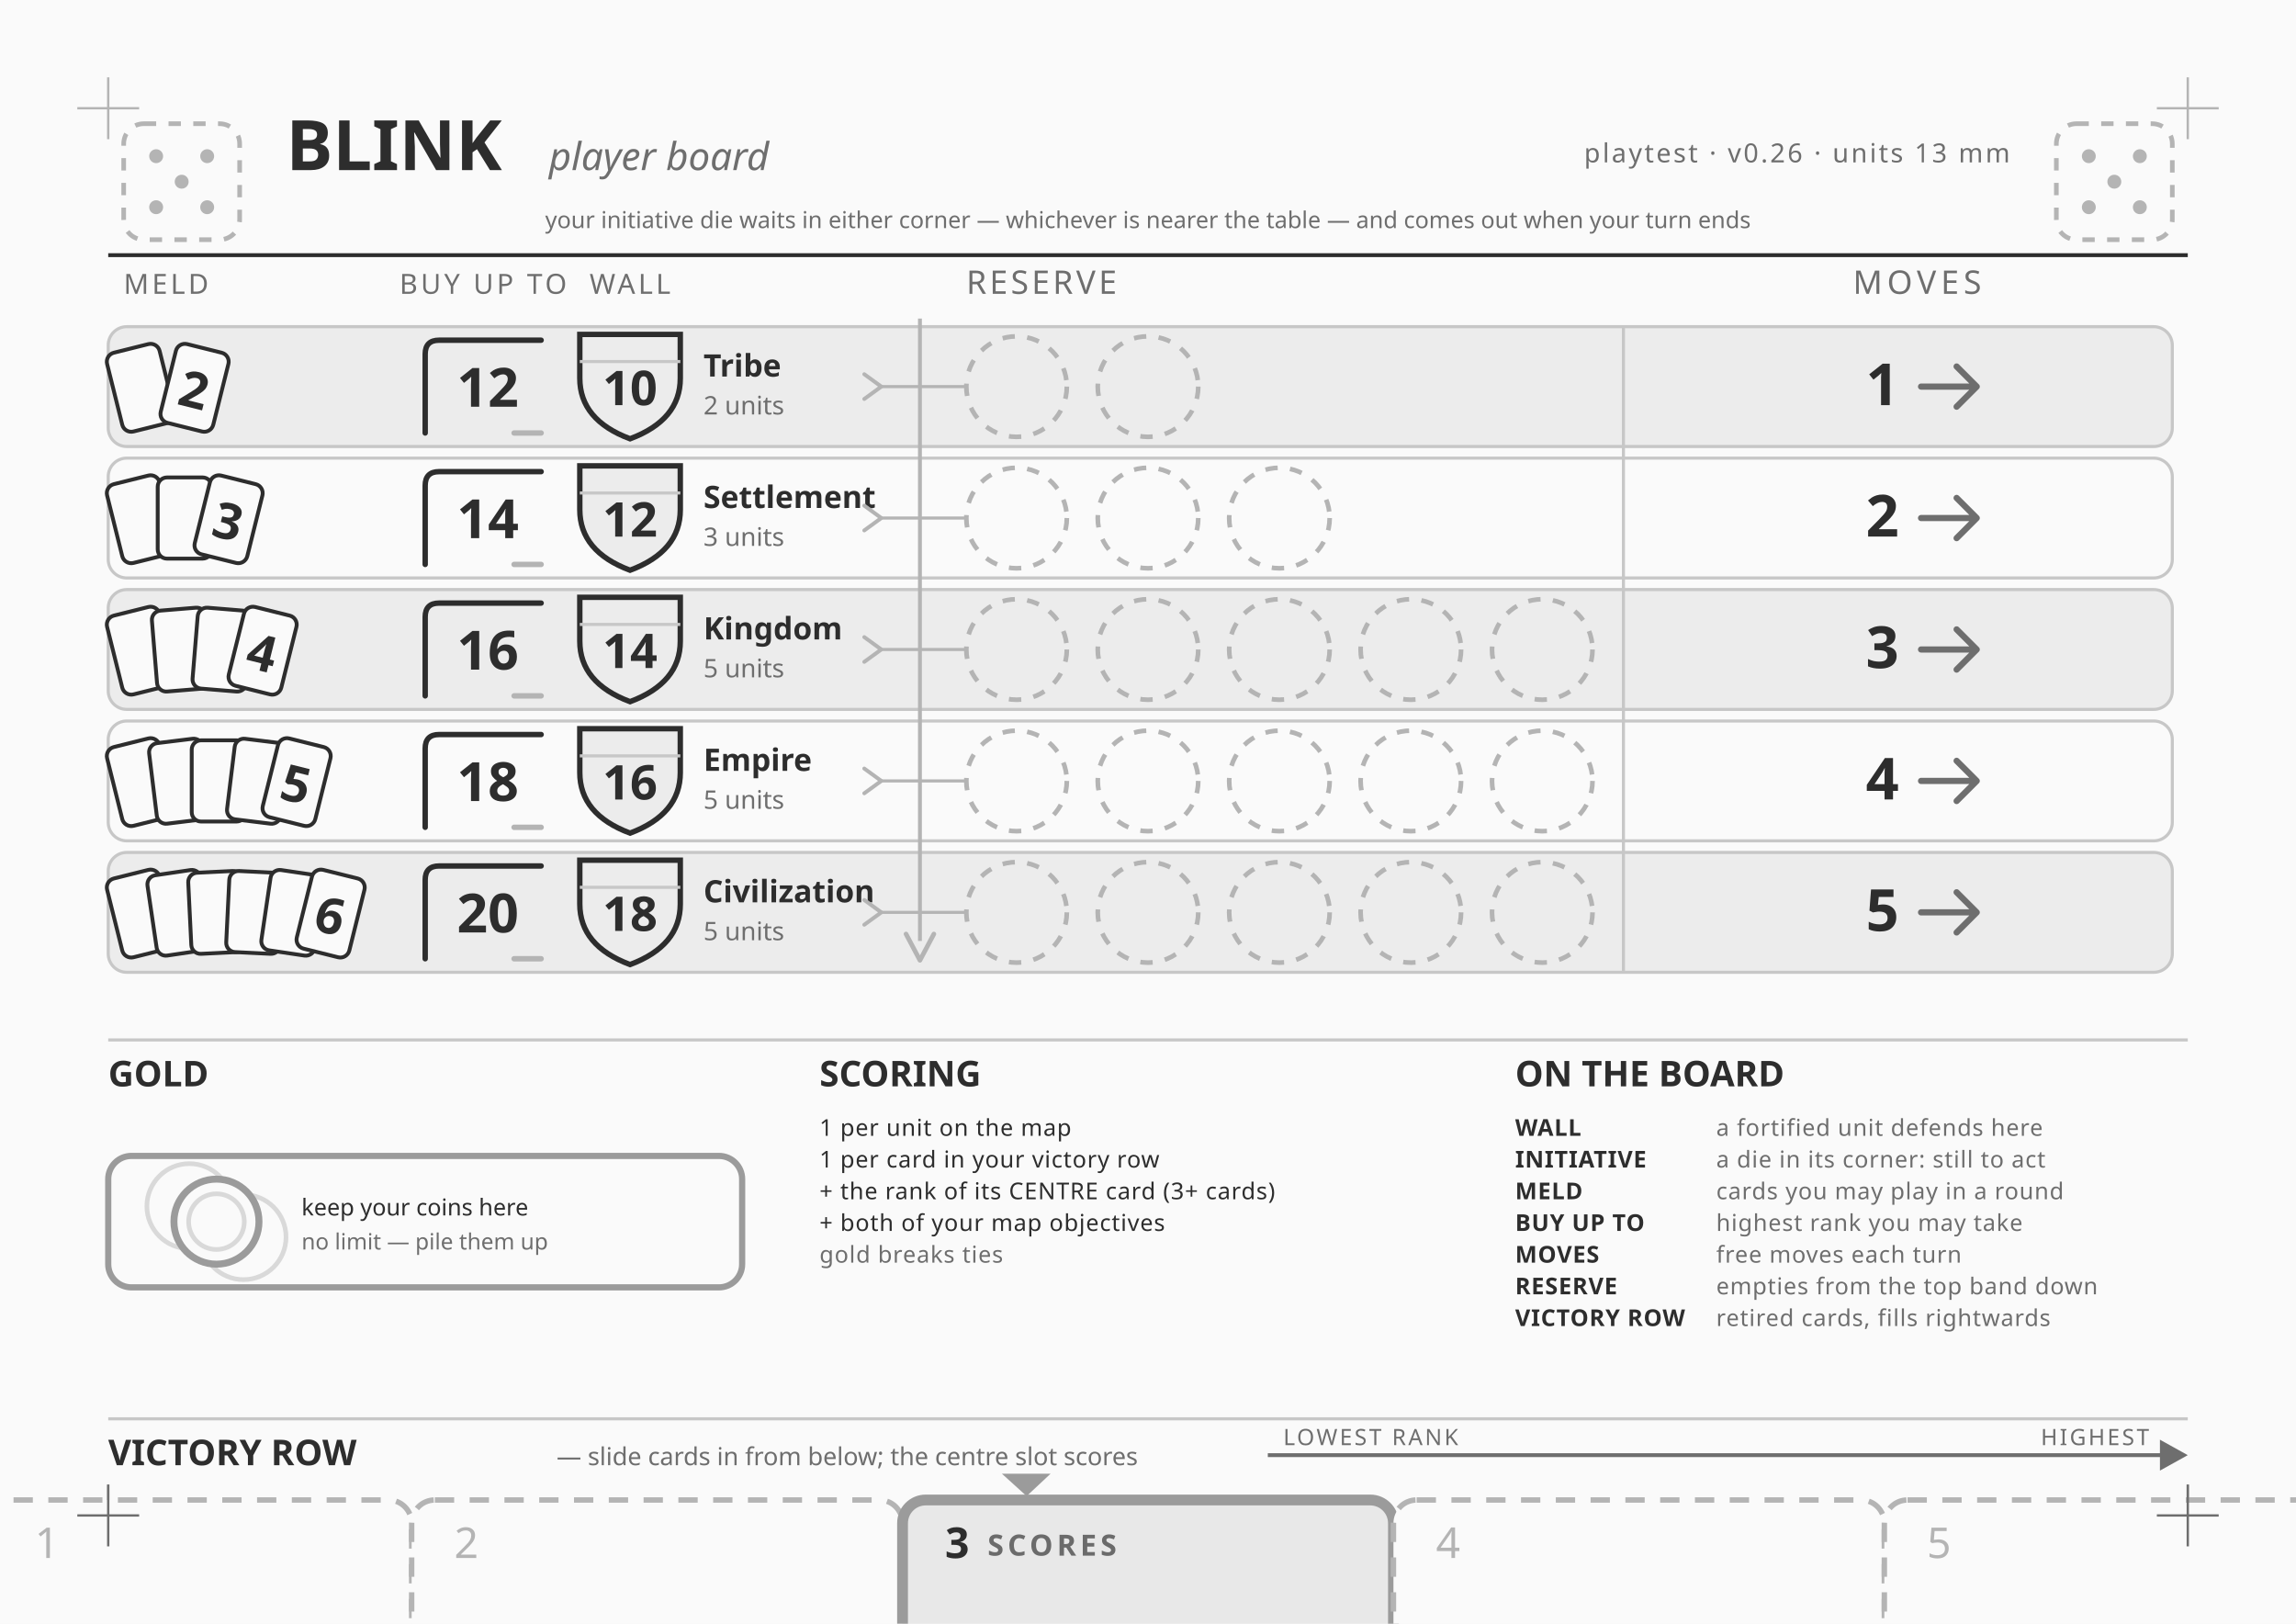
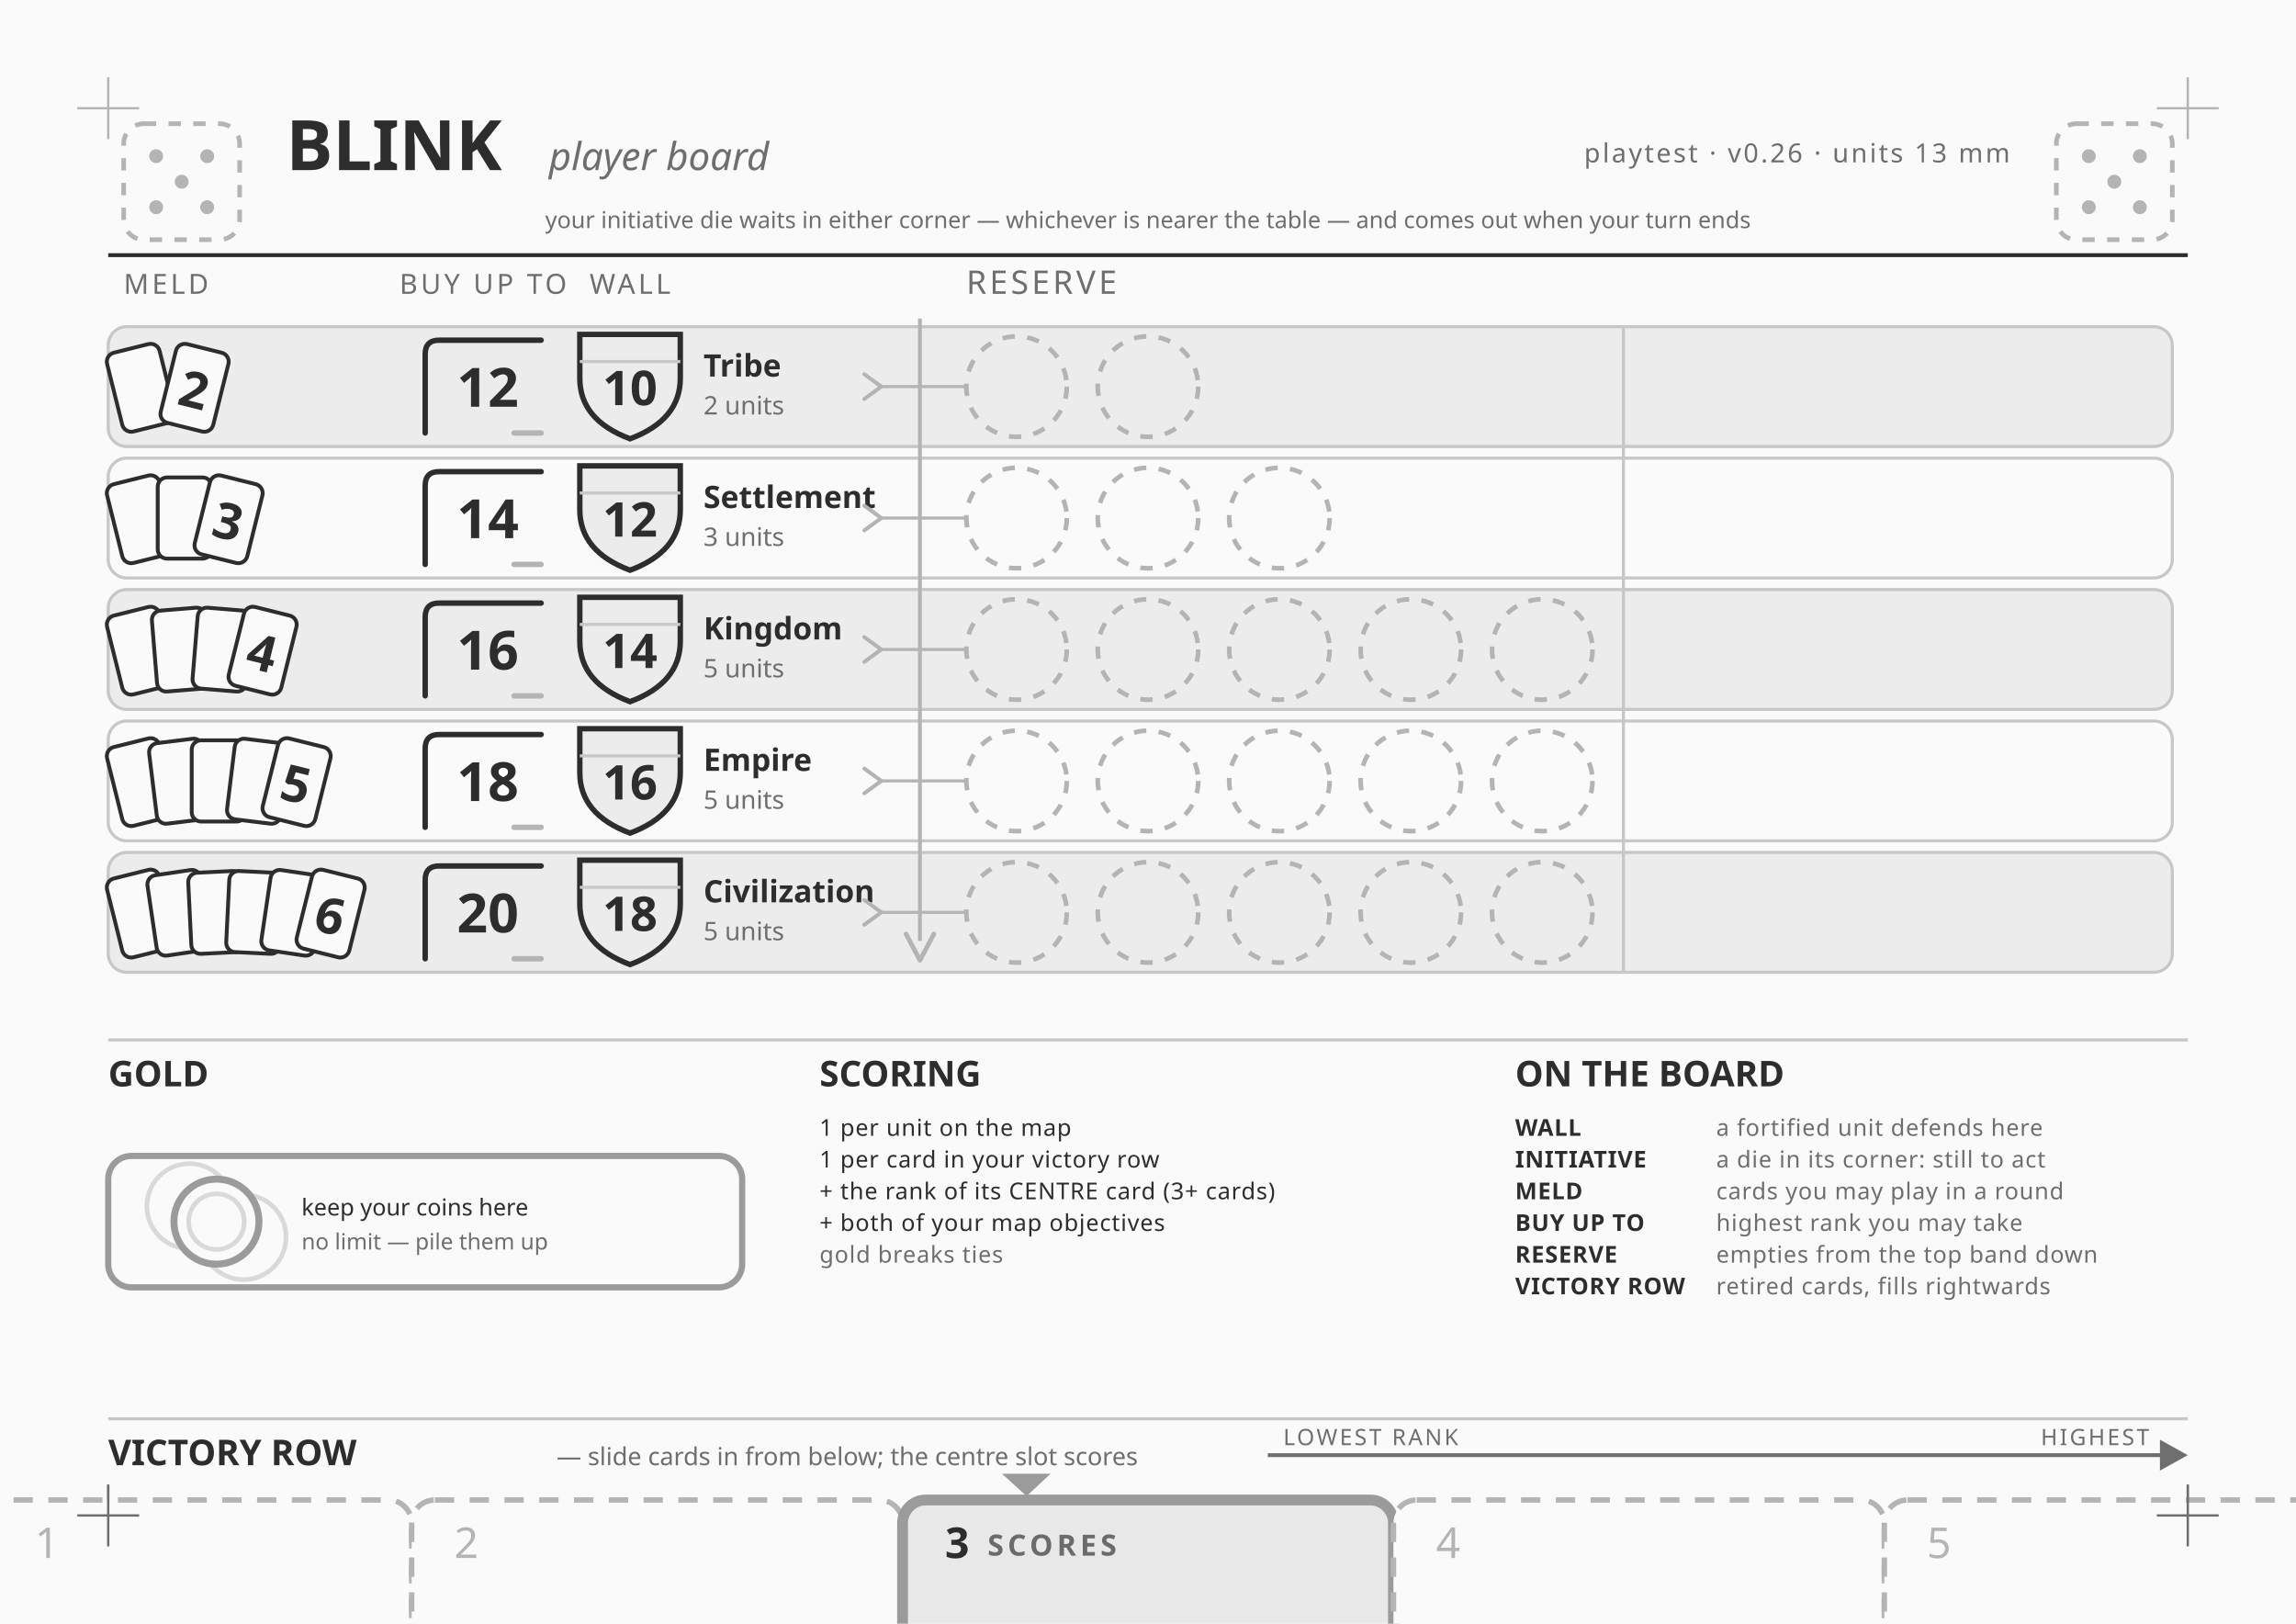
<svg xmlns="http://www.w3.org/2000/svg" width="297.0mm" height="210.0mm" viewBox="0 0 297.0 210.0">
  <defs>
    <pattern id="h-mountain" width="6" height="6" patternUnits="userSpaceOnUse">
      <rect width="6" height="6" fill="#fff" />
      <path d="M0 6 L6 0 M-1 1 L1 -1 M5 7 L7 5 M0 0 L6 6 M-1 5 L1 7 M5 -1 L7 1" stroke="#000" stroke-width=".55" />
    </pattern>
    <pattern id="h-forest" width="5" height="5" patternUnits="userSpaceOnUse">
      <rect width="5" height="5" fill="#fff" />
      <path d="M0 5 L5 0 M-1 1 L1 -1 M4 6 L6 4" stroke="#000" stroke-width=".6" />
    </pattern>
    <pattern id="h-plains" width="7" height="7" patternUnits="userSpaceOnUse">
      <rect width="7" height="7" fill="#fff" />
      <circle cx="1.6" cy="1.6" r=".65" fill="#000" />
      <circle cx="5.1" cy="5.1" r=".65" fill="#000" />
    </pattern>
    <pattern id="h-ocean" width="8" height="6" patternUnits="userSpaceOnUse">
      <rect width="8" height="6" fill="#fff" />
      <path d="M0 3 q2 -2.2 4 0 t4 0" fill="none" stroke="#000" stroke-width=".6" />
    </pattern>
  </defs>
  <rect x="0" y="0" width="297.0" height="210.0" fill="#FAFAFA" />
  <path d="M10.0 14.0 h8 M14.0 10.0 v8" stroke="#B4B4B4" stroke-width="0.3" />
  <path d="M279.0 14.0 h8 M283.0 10.0 v8" stroke="#B4B4B4" stroke-width="0.3" />
  <path d="M10.0 196.0 h8 M14.0 192.0 v8" stroke="#B4B4B4" stroke-width="0.3" />
  <path d="M279.0 196.0 h8 M283.0 192.0 v8" stroke="#B4B4B4" stroke-width="0.3" />
  <rect x="16.00" y="16.00" width="15.0" height="15.0" rx="2.6" fill="none" stroke="#B4B4B4" stroke-width="0.6" stroke-dasharray="1.6 1.6" />
  <circle cx="20.20" cy="20.20" r="0.9" fill="#B4B4B4" />
  <circle cx="26.80" cy="20.20" r="0.9" fill="#B4B4B4" />
  <circle cx="23.50" cy="23.50" r="0.9" fill="#B4B4B4" />
  <circle cx="20.20" cy="26.80" r="0.9" fill="#B4B4B4" />
  <circle cx="26.80" cy="26.80" r="0.9" fill="#B4B4B4" />
  <rect x="266.00" y="16.00" width="15.0" height="15.0" rx="2.6" fill="none" stroke="#B4B4B4" stroke-width="0.6" stroke-dasharray="1.6 1.6" />
  <circle cx="270.20" cy="20.20" r="0.9" fill="#B4B4B4" />
  <circle cx="276.80" cy="20.20" r="0.9" fill="#B4B4B4" />
  <circle cx="273.50" cy="23.50" r="0.9" fill="#B4B4B4" />
  <circle cx="270.20" cy="26.80" r="0.9" fill="#B4B4B4" />
  <circle cx="276.80" cy="26.80" r="0.9" fill="#B4B4B4" />
  <text x="37.00" y="22.00" font-family="IBM Plex Sans" font-size="9" fill="#2D2D2D" text-anchor="start" font-weight="600" letter-spacing="0" style="">BLINK</text>
  <text x="71.00" y="22.00" font-family="IBM Plex Sans" font-size="5" fill="#6E6E6E" text-anchor="start" font-weight="400" letter-spacing="0" style="font-style:italic">player board</text>
  <text x="260.00" y="21.00" font-family="IBM Plex Mono" font-size="3.4" fill="#6E6E6E" text-anchor="end" font-weight="400" letter-spacing="0.3" style="">playtest · v0.26 · units 13 mm</text>
  <text x="148.50" y="29.50" font-family="IBM Plex Mono" font-size="3.0" fill="#6E6E6E" text-anchor="middle" font-weight="400" letter-spacing="0" style="">your initiative die waits in either corner — whichever is nearer the table — and comes out when your turn ends</text>
  <line x1="14.0" y1="33.0" x2="283.0" y2="33.0" stroke="#2D2D2D" stroke-width="0.5" />
  <text x="16.00" y="38.00" font-family="IBM Plex Mono" font-size="3.6" fill="#6E6E6E" text-anchor="start" font-weight="400" letter-spacing="0.4" style="">MELD</text>
  <text x="62.50" y="38.00" font-family="IBM Plex Mono" font-size="3.6" fill="#6E6E6E" text-anchor="middle" font-weight="400" letter-spacing="0.4" style="">BUY UP TO</text>
  <text x="81.50" y="38.00" font-family="IBM Plex Mono" font-size="3.6" fill="#6E6E6E" text-anchor="middle" font-weight="400" letter-spacing="0.4" style="">WALL</text>
  <text x="125.00" y="38.00" font-family="IBM Plex Mono" font-size="4.2" fill="#6E6E6E" text-anchor="start" font-weight="400" letter-spacing="0.4" style="">RESERVE</text>
-   <text x="248.00" y="38.00" font-family="IBM Plex Mono" font-size="4.2" fill="#6E6E6E" text-anchor="middle" font-weight="400" letter-spacing="0.6" style="">MOVES</text>
  <rect x="14.0" y="42.25" width="267.0" height="15.5" rx="2.4" fill="#ECECEC" stroke="#C7C7C7" stroke-width="0.4" />
  <g transform="rotate(-14.0 19.50 55.25)">
    <rect x="16.00" y="44.75" width="7.0" height="10.5" rx="1.2" fill="#FAFAFA" stroke="#2D2D2D" stroke-width="0.5" />
  </g>
  <g transform="rotate(14.0 23.90 55.25)">
    <rect x="20.40" y="44.75" width="7.0" height="10.5" rx="1.2" fill="#FAFAFA" stroke="#2D2D2D" stroke-width="0.5" />
    <text x="23.90" y="52.60" font-family="IBM Plex Sans" font-size="6.5" fill="#2D2D2D" text-anchor="middle" font-weight="700" letter-spacing="0" style="">2</text>
  </g>
  <path d="M55.00 56.00 L55.00 45.80 Q55.00 44.00 56.80 44.00 L70.00 44.00" fill="none" stroke="#2D2D2D" stroke-width="0.7" stroke-linecap="round" />
  <path d="M70.00 56.00 l-3.5 0" fill="none" stroke="#B4B4B4" stroke-width="0.7" stroke-linecap="round" />
  <text x="63.10" y="52.60" font-family="IBM Plex Sans" font-size="7.0" fill="#2D2D2D" text-anchor="middle" font-weight="700" letter-spacing="0" style="">12</text>
  <path d="M75.00 43.25 h13.00 v5.67 q0 5.40 -6.50 7.83 q-6.50 -2.43 -6.50 -7.83 Z" fill="#ECECEC" stroke="#2D2D2D" stroke-width="0.7" />
  <path d="M75.00 46.76 h13.00" stroke="#C7C7C7" stroke-width="0.4" fill="none" />
  <text x="81.50" y="52.40" font-family="IBM Plex Sans" font-size="6.2" fill="#2D2D2D" text-anchor="middle" font-weight="600" letter-spacing="0" style="">10</text>
  <text x="91.00" y="48.70" font-family="IBM Plex Sans" font-size="4.0" fill="#2D2D2D" text-anchor="start" font-weight="600" letter-spacing="0" style="">Tribe</text>
  <text x="91.00" y="53.60" font-family="IBM Plex Mono" font-size="3.3" fill="#6E6E6E" text-anchor="start" font-weight="400" letter-spacing="0" style="">2 units</text>
  <path d="M125.0 50.0 L114.0 50.0" fill="none" stroke="#B4B4B4" stroke-width="0.4" />
  <path d="M111.8 48.4 l2.2 1.6 l-2.2 1.6" fill="none" stroke="#B4B4B4" stroke-width="0.5" stroke-linecap="round" stroke-linejoin="round" />
  <circle cx="131.50" cy="50.00" r="6.50" fill="none" stroke="#B4B4B4" stroke-width="0.6" stroke-dasharray="1.6 1.6" />
  <circle cx="148.50" cy="50.00" r="6.50" fill="none" stroke="#B4B4B4" stroke-width="0.6" stroke-dasharray="1.6 1.6" />
-   <text x="243.50" y="52.40" font-family="IBM Plex Sans" font-size="7.5" fill="#2D2D2D" text-anchor="middle" font-weight="600" letter-spacing="0" style="">1</text>
-   <path d="M248.5 50.0 l7 0 M253.1 47.4 l2.6 2.6 l-2.6 2.6" fill="none" stroke="#6E6E6E" stroke-width="0.8" stroke-linecap="round" stroke-linejoin="round" />
  <rect x="14.0" y="59.25" width="267.0" height="15.5" rx="2.4" fill="#FAFAFA" stroke="#C7C7C7" stroke-width="0.4" />
  <g transform="rotate(-14.0 19.50 72.25)">
    <rect x="16.00" y="61.75" width="7.0" height="10.5" rx="1.2" fill="#FAFAFA" stroke="#2D2D2D" stroke-width="0.5" />
  </g>
  <g transform="rotate(0.0 23.90 72.25)">
    <rect x="20.40" y="61.75" width="7.0" height="10.5" rx="1.2" fill="#FAFAFA" stroke="#2D2D2D" stroke-width="0.5" />
  </g>
  <g transform="rotate(14.0 28.30 72.25)">
    <rect x="24.80" y="61.75" width="7.0" height="10.5" rx="1.2" fill="#FAFAFA" stroke="#2D2D2D" stroke-width="0.5" />
    <text x="28.30" y="69.60" font-family="IBM Plex Sans" font-size="6.5" fill="#2D2D2D" text-anchor="middle" font-weight="700" letter-spacing="0" style="">3</text>
  </g>
  <path d="M55.00 73.00 L55.00 62.80 Q55.00 61.00 56.80 61.00 L70.00 61.00" fill="none" stroke="#2D2D2D" stroke-width="0.7" stroke-linecap="round" />
  <path d="M70.00 73.00 l-3.5 0" fill="none" stroke="#B4B4B4" stroke-width="0.7" stroke-linecap="round" />
  <text x="63.10" y="69.60" font-family="IBM Plex Sans" font-size="7.0" fill="#2D2D2D" text-anchor="middle" font-weight="700" letter-spacing="0" style="">14</text>
  <path d="M75.00 60.25 h13.00 v5.67 q0 5.40 -6.50 7.83 q-6.50 -2.43 -6.50 -7.83 Z" fill="#ECECEC" stroke="#2D2D2D" stroke-width="0.7" />
  <path d="M75.00 63.76 h13.00" stroke="#C7C7C7" stroke-width="0.4" fill="none" />
  <text x="81.50" y="69.40" font-family="IBM Plex Sans" font-size="6.2" fill="#2D2D2D" text-anchor="middle" font-weight="600" letter-spacing="0" style="">12</text>
  <text x="91.00" y="65.70" font-family="IBM Plex Sans" font-size="4.0" fill="#2D2D2D" text-anchor="start" font-weight="600" letter-spacing="0" style="">Settlement</text>
  <text x="91.00" y="70.60" font-family="IBM Plex Mono" font-size="3.3" fill="#6E6E6E" text-anchor="start" font-weight="400" letter-spacing="0" style="">3 units</text>
  <path d="M125.0 67.0 L114.0 67.0" fill="none" stroke="#B4B4B4" stroke-width="0.4" />
  <path d="M111.8 65.4 l2.2 1.6 l-2.2 1.6" fill="none" stroke="#B4B4B4" stroke-width="0.5" stroke-linecap="round" stroke-linejoin="round" />
  <circle cx="131.50" cy="67.00" r="6.50" fill="none" stroke="#B4B4B4" stroke-width="0.6" stroke-dasharray="1.6 1.6" />
  <circle cx="148.50" cy="67.00" r="6.50" fill="none" stroke="#B4B4B4" stroke-width="0.6" stroke-dasharray="1.6 1.6" />
  <circle cx="165.50" cy="67.00" r="6.50" fill="none" stroke="#B4B4B4" stroke-width="0.6" stroke-dasharray="1.6 1.6" />
-   <text x="243.50" y="69.40" font-family="IBM Plex Sans" font-size="7.5" fill="#2D2D2D" text-anchor="middle" font-weight="600" letter-spacing="0" style="">2</text>
-   <path d="M248.5 67.0 l7 0 M253.1 64.4 l2.6 2.6 l-2.6 2.6" fill="none" stroke="#6E6E6E" stroke-width="0.8" stroke-linecap="round" stroke-linejoin="round" />
  <rect x="14.0" y="76.25" width="267.0" height="15.5" rx="2.4" fill="#ECECEC" stroke="#C7C7C7" stroke-width="0.4" />
  <g transform="rotate(-14.0 19.50 89.25)">
    <rect x="16.00" y="78.75" width="7.0" height="10.5" rx="1.2" fill="#FAFAFA" stroke="#2D2D2D" stroke-width="0.5" />
  </g>
  <g transform="rotate(-4.7 23.90 89.25)">
    <rect x="20.40" y="78.75" width="7.0" height="10.5" rx="1.2" fill="#FAFAFA" stroke="#2D2D2D" stroke-width="0.5" />
  </g>
  <g transform="rotate(4.7 28.30 89.25)">
    <rect x="24.80" y="78.75" width="7.0" height="10.5" rx="1.2" fill="#FAFAFA" stroke="#2D2D2D" stroke-width="0.5" />
  </g>
  <g transform="rotate(14.0 32.70 89.25)">
    <rect x="29.20" y="78.75" width="7.0" height="10.5" rx="1.2" fill="#FAFAFA" stroke="#2D2D2D" stroke-width="0.5" />
    <text x="32.70" y="86.60" font-family="IBM Plex Sans" font-size="6.5" fill="#2D2D2D" text-anchor="middle" font-weight="700" letter-spacing="0" style="">4</text>
  </g>
  <path d="M55.00 90.00 L55.00 79.80 Q55.00 78.00 56.80 78.00 L70.00 78.00" fill="none" stroke="#2D2D2D" stroke-width="0.7" stroke-linecap="round" />
  <path d="M70.00 90.00 l-3.5 0" fill="none" stroke="#B4B4B4" stroke-width="0.7" stroke-linecap="round" />
  <text x="63.10" y="86.60" font-family="IBM Plex Sans" font-size="7.0" fill="#2D2D2D" text-anchor="middle" font-weight="700" letter-spacing="0" style="">16</text>
  <path d="M75.00 77.25 h13.00 v5.67 q0 5.40 -6.50 7.83 q-6.50 -2.43 -6.50 -7.83 Z" fill="#ECECEC" stroke="#2D2D2D" stroke-width="0.7" />
  <path d="M75.00 80.76 h13.00" stroke="#C7C7C7" stroke-width="0.4" fill="none" />
  <text x="81.50" y="86.40" font-family="IBM Plex Sans" font-size="6.2" fill="#2D2D2D" text-anchor="middle" font-weight="600" letter-spacing="0" style="">14</text>
  <text x="91.00" y="82.70" font-family="IBM Plex Sans" font-size="4.0" fill="#2D2D2D" text-anchor="start" font-weight="600" letter-spacing="0" style="">Kingdom</text>
  <text x="91.00" y="87.60" font-family="IBM Plex Mono" font-size="3.3" fill="#6E6E6E" text-anchor="start" font-weight="400" letter-spacing="0" style="">5 units</text>
  <path d="M125.0 84.0 L114.0 84.0" fill="none" stroke="#B4B4B4" stroke-width="0.4" />
  <path d="M111.8 82.4 l2.2 1.6 l-2.2 1.6" fill="none" stroke="#B4B4B4" stroke-width="0.5" stroke-linecap="round" stroke-linejoin="round" />
  <circle cx="131.50" cy="84.00" r="6.50" fill="none" stroke="#B4B4B4" stroke-width="0.6" stroke-dasharray="1.6 1.6" />
  <circle cx="148.50" cy="84.00" r="6.50" fill="none" stroke="#B4B4B4" stroke-width="0.6" stroke-dasharray="1.6 1.6" />
  <circle cx="165.50" cy="84.00" r="6.50" fill="none" stroke="#B4B4B4" stroke-width="0.6" stroke-dasharray="1.6 1.6" />
  <circle cx="182.50" cy="84.00" r="6.50" fill="none" stroke="#B4B4B4" stroke-width="0.6" stroke-dasharray="1.6 1.6" />
  <circle cx="199.50" cy="84.00" r="6.50" fill="none" stroke="#B4B4B4" stroke-width="0.6" stroke-dasharray="1.6 1.6" />
-   <text x="243.50" y="86.40" font-family="IBM Plex Sans" font-size="7.5" fill="#2D2D2D" text-anchor="middle" font-weight="600" letter-spacing="0" style="">3</text>
-   <path d="M248.5 84.0 l7 0 M253.1 81.4 l2.6 2.6 l-2.6 2.6" fill="none" stroke="#6E6E6E" stroke-width="0.8" stroke-linecap="round" stroke-linejoin="round" />
  <rect x="14.0" y="93.25" width="267.0" height="15.5" rx="2.4" fill="#FAFAFA" stroke="#C7C7C7" stroke-width="0.4" />
  <g transform="rotate(-14.0 19.50 106.25)">
    <rect x="16.00" y="95.75" width="7.0" height="10.5" rx="1.2" fill="#FAFAFA" stroke="#2D2D2D" stroke-width="0.5" />
  </g>
  <g transform="rotate(-7.0 23.90 106.25)">
    <rect x="20.40" y="95.75" width="7.0" height="10.5" rx="1.2" fill="#FAFAFA" stroke="#2D2D2D" stroke-width="0.5" />
  </g>
  <g transform="rotate(0.0 28.30 106.25)">
    <rect x="24.80" y="95.75" width="7.0" height="10.5" rx="1.2" fill="#FAFAFA" stroke="#2D2D2D" stroke-width="0.5" />
  </g>
  <g transform="rotate(7.0 32.70 106.25)">
    <rect x="29.20" y="95.75" width="7.0" height="10.5" rx="1.2" fill="#FAFAFA" stroke="#2D2D2D" stroke-width="0.5" />
  </g>
  <g transform="rotate(14.0 37.10 106.25)">
    <rect x="33.60" y="95.75" width="7.0" height="10.5" rx="1.2" fill="#FAFAFA" stroke="#2D2D2D" stroke-width="0.5" />
    <text x="37.10" y="103.60" font-family="IBM Plex Sans" font-size="6.5" fill="#2D2D2D" text-anchor="middle" font-weight="700" letter-spacing="0" style="">5</text>
  </g>
  <path d="M55.00 107.00 L55.00 96.80 Q55.00 95.00 56.80 95.00 L70.00 95.00" fill="none" stroke="#2D2D2D" stroke-width="0.7" stroke-linecap="round" />
  <path d="M70.00 107.00 l-3.5 0" fill="none" stroke="#B4B4B4" stroke-width="0.7" stroke-linecap="round" />
  <text x="63.10" y="103.60" font-family="IBM Plex Sans" font-size="7.0" fill="#2D2D2D" text-anchor="middle" font-weight="700" letter-spacing="0" style="">18</text>
  <path d="M75.00 94.25 h13.00 v5.67 q0 5.40 -6.50 7.83 q-6.50 -2.43 -6.50 -7.83 Z" fill="#ECECEC" stroke="#2D2D2D" stroke-width="0.7" />
  <path d="M75.00 97.76 h13.00" stroke="#C7C7C7" stroke-width="0.4" fill="none" />
  <text x="81.50" y="103.40" font-family="IBM Plex Sans" font-size="6.2" fill="#2D2D2D" text-anchor="middle" font-weight="600" letter-spacing="0" style="">16</text>
  <text x="91.00" y="99.70" font-family="IBM Plex Sans" font-size="4.0" fill="#2D2D2D" text-anchor="start" font-weight="600" letter-spacing="0" style="">Empire</text>
  <text x="91.00" y="104.60" font-family="IBM Plex Mono" font-size="3.3" fill="#6E6E6E" text-anchor="start" font-weight="400" letter-spacing="0" style="">5 units</text>
  <path d="M125.0 101.0 L114.0 101.0" fill="none" stroke="#B4B4B4" stroke-width="0.4" />
  <path d="M111.8 99.4 l2.2 1.6 l-2.2 1.6" fill="none" stroke="#B4B4B4" stroke-width="0.5" stroke-linecap="round" stroke-linejoin="round" />
  <circle cx="131.50" cy="101.00" r="6.50" fill="none" stroke="#B4B4B4" stroke-width="0.6" stroke-dasharray="1.6 1.6" />
  <circle cx="148.50" cy="101.00" r="6.50" fill="none" stroke="#B4B4B4" stroke-width="0.6" stroke-dasharray="1.6 1.6" />
  <circle cx="165.50" cy="101.00" r="6.50" fill="none" stroke="#B4B4B4" stroke-width="0.6" stroke-dasharray="1.6 1.6" />
  <circle cx="182.50" cy="101.00" r="6.50" fill="none" stroke="#B4B4B4" stroke-width="0.6" stroke-dasharray="1.6 1.6" />
  <circle cx="199.50" cy="101.00" r="6.50" fill="none" stroke="#B4B4B4" stroke-width="0.6" stroke-dasharray="1.6 1.6" />
-   <text x="243.50" y="103.40" font-family="IBM Plex Sans" font-size="7.5" fill="#2D2D2D" text-anchor="middle" font-weight="600" letter-spacing="0" style="">4</text>
-   <path d="M248.5 101.0 l7 0 M253.1 98.4 l2.6 2.6 l-2.6 2.6" fill="none" stroke="#6E6E6E" stroke-width="0.8" stroke-linecap="round" stroke-linejoin="round" />
  <rect x="14.0" y="110.25" width="267.0" height="15.5" rx="2.4" fill="#ECECEC" stroke="#C7C7C7" stroke-width="0.4" />
  <g transform="rotate(-14.0 19.50 123.25)">
    <rect x="16.00" y="112.75" width="7.0" height="10.5" rx="1.2" fill="#FAFAFA" stroke="#2D2D2D" stroke-width="0.5" />
  </g>
  <g transform="rotate(-8.4 23.90 123.25)">
    <rect x="20.40" y="112.75" width="7.0" height="10.5" rx="1.2" fill="#FAFAFA" stroke="#2D2D2D" stroke-width="0.5" />
  </g>
  <g transform="rotate(-2.8 28.30 123.25)">
    <rect x="24.80" y="112.75" width="7.0" height="10.5" rx="1.2" fill="#FAFAFA" stroke="#2D2D2D" stroke-width="0.5" />
  </g>
  <g transform="rotate(2.8 32.70 123.25)">
    <rect x="29.20" y="112.75" width="7.0" height="10.5" rx="1.2" fill="#FAFAFA" stroke="#2D2D2D" stroke-width="0.5" />
  </g>
  <g transform="rotate(8.4 37.10 123.25)">
    <rect x="33.60" y="112.75" width="7.0" height="10.5" rx="1.2" fill="#FAFAFA" stroke="#2D2D2D" stroke-width="0.5" />
  </g>
  <g transform="rotate(14.0 41.50 123.25)">
    <rect x="38.00" y="112.75" width="7.0" height="10.5" rx="1.2" fill="#FAFAFA" stroke="#2D2D2D" stroke-width="0.5" />
    <text x="41.50" y="120.60" font-family="IBM Plex Sans" font-size="6.5" fill="#2D2D2D" text-anchor="middle" font-weight="700" letter-spacing="0" style="">6</text>
  </g>
  <path d="M55.00 124.00 L55.00 113.80 Q55.00 112.00 56.80 112.00 L70.00 112.00" fill="none" stroke="#2D2D2D" stroke-width="0.7" stroke-linecap="round" />
  <path d="M70.00 124.00 l-3.5 0" fill="none" stroke="#B4B4B4" stroke-width="0.7" stroke-linecap="round" />
  <text x="63.10" y="120.60" font-family="IBM Plex Sans" font-size="7.0" fill="#2D2D2D" text-anchor="middle" font-weight="700" letter-spacing="0" style="">20</text>
  <path d="M75.00 111.25 h13.00 v5.67 q0 5.40 -6.50 7.83 q-6.50 -2.43 -6.50 -7.83 Z" fill="#ECECEC" stroke="#2D2D2D" stroke-width="0.7" />
  <path d="M75.00 114.76 h13.00" stroke="#C7C7C7" stroke-width="0.4" fill="none" />
  <text x="81.50" y="120.40" font-family="IBM Plex Sans" font-size="6.2" fill="#2D2D2D" text-anchor="middle" font-weight="600" letter-spacing="0" style="">18</text>
  <text x="91.00" y="116.70" font-family="IBM Plex Sans" font-size="4.0" fill="#2D2D2D" text-anchor="start" font-weight="600" letter-spacing="0" style="">Civilization</text>
  <text x="91.00" y="121.60" font-family="IBM Plex Mono" font-size="3.3" fill="#6E6E6E" text-anchor="start" font-weight="400" letter-spacing="0" style="">5 units</text>
  <path d="M125.0 118.0 L114.0 118.0" fill="none" stroke="#B4B4B4" stroke-width="0.4" />
  <path d="M111.8 116.4 l2.2 1.6 l-2.2 1.6" fill="none" stroke="#B4B4B4" stroke-width="0.5" stroke-linecap="round" stroke-linejoin="round" />
  <circle cx="131.50" cy="118.00" r="6.50" fill="none" stroke="#B4B4B4" stroke-width="0.6" stroke-dasharray="1.6 1.6" />
  <circle cx="148.50" cy="118.00" r="6.50" fill="none" stroke="#B4B4B4" stroke-width="0.6" stroke-dasharray="1.6 1.6" />
  <circle cx="165.50" cy="118.00" r="6.50" fill="none" stroke="#B4B4B4" stroke-width="0.6" stroke-dasharray="1.6 1.6" />
  <circle cx="182.50" cy="118.00" r="6.50" fill="none" stroke="#B4B4B4" stroke-width="0.6" stroke-dasharray="1.6 1.6" />
  <circle cx="199.50" cy="118.00" r="6.50" fill="none" stroke="#B4B4B4" stroke-width="0.6" stroke-dasharray="1.6 1.6" />
-   <text x="243.50" y="120.40" font-family="IBM Plex Sans" font-size="7.5" fill="#2D2D2D" text-anchor="middle" font-weight="600" letter-spacing="0" style="">5</text>
-   <path d="M248.5 118.0 l7 0 M253.1 115.4 l2.6 2.6 l-2.6 2.6" fill="none" stroke="#6E6E6E" stroke-width="0.8" stroke-linecap="round" stroke-linejoin="round" />
  <path d="M119.0 41.2 L119.0 121.7" fill="none" stroke="#B4B4B4" stroke-width="0.5" />
  <path d="M117.2 120.8 L119.0 124.2 L120.8 120.8" fill="none" stroke="#B4B4B4" stroke-width="0.6" stroke-linecap="round" stroke-linejoin="round" />
  <line x1="210.0" y1="42.25" x2="210.0" y2="125.75" stroke="#C7C7C7" stroke-width="0.4" />
  <line x1="14.0" y1="134.5" x2="283.0" y2="134.5" stroke="#C7C7C7" stroke-width="0.4" />
  <text x="14.00" y="140.50" font-family="IBM Plex Sans" font-size="4.6" fill="#2D2D2D" text-anchor="start" font-weight="600" letter-spacing="0" style="">GOLD</text>
  <rect x="14.0" y="149.5" width="82" height="17" rx="3" fill="#FAFAFA" stroke="#9B9B9B" stroke-width="0.8" />
  <circle cx="24.50" cy="156.00" r="5.5" fill="#FAFAFA" stroke="#D9D9D9" stroke-width="0.6" />
  <circle cx="31.50" cy="160.00" r="5.5" fill="#FAFAFA" stroke="#D9D9D9" stroke-width="0.6" />
  <circle cx="28.00" cy="158.00" r="5.5" fill="#FAFAFA" stroke="#9B9B9B" stroke-width="0.9" />
  <circle cx="28.00" cy="158.00" r="3.6" fill="none" stroke="#D9D9D9" stroke-width="0.6" />
  <text x="39.00" y="157.20" font-family="IBM Plex Mono" font-size="3.0" fill="#2D2D2D" text-anchor="start" font-weight="400" letter-spacing="0" style="">keep your coins here</text>
  <text x="39.00" y="161.60" font-family="IBM Plex Mono" font-size="2.9" fill="#6E6E6E" text-anchor="start" font-weight="400" letter-spacing="0" style="">no limit — pile them up</text>
  <text x="106.00" y="140.50" font-family="IBM Plex Sans" font-size="4.6" fill="#2D2D2D" text-anchor="start" font-weight="600" letter-spacing="0" style="">SCORING</text>
  <text x="106.00" y="146.90" font-family="IBM Plex Mono" font-size="3.0" fill="#2D2D2D" text-anchor="start" font-weight="400" letter-spacing="0.1" style="">1  per unit on the map</text>
  <text x="106.00" y="151.00" font-family="IBM Plex Mono" font-size="3.0" fill="#2D2D2D" text-anchor="start" font-weight="400" letter-spacing="0.1" style="">1  per card in your victory row</text>
  <text x="106.00" y="155.10" font-family="IBM Plex Mono" font-size="3.0" fill="#2D2D2D" text-anchor="start" font-weight="400" letter-spacing="0.1" style="">+  the rank of its CENTRE card (3+ cards)</text>
  <text x="106.00" y="159.20" font-family="IBM Plex Mono" font-size="3.0" fill="#2D2D2D" text-anchor="start" font-weight="400" letter-spacing="0.1" style="">+  both of your map objectives</text>
  <text x="106.00" y="163.30" font-family="IBM Plex Mono" font-size="3.0" fill="#6E6E6E" text-anchor="start" font-weight="400" letter-spacing="0.1" style="">gold breaks ties</text>
  <text x="196.00" y="140.50" font-family="IBM Plex Sans" font-size="4.6" fill="#2D2D2D" text-anchor="start" font-weight="600" letter-spacing="0" style="">ON THE BOARD</text>
  <text x="196.00" y="146.90" font-family="IBM Plex Mono" font-size="3.0" fill="#2D2D2D" text-anchor="start" font-weight="600" letter-spacing="0.1" style="">WALL</text>
  <text x="222.00" y="146.90" font-family="IBM Plex Mono" font-size="3.0" fill="#6E6E6E" text-anchor="start" font-weight="400" letter-spacing="0.1" style="">a fortified unit defends here</text>
  <text x="196.00" y="151.00" font-family="IBM Plex Mono" font-size="3.0" fill="#2D2D2D" text-anchor="start" font-weight="600" letter-spacing="0.1" style="">INITIATIVE</text>
  <text x="222.00" y="151.00" font-family="IBM Plex Mono" font-size="3.0" fill="#6E6E6E" text-anchor="start" font-weight="400" letter-spacing="0.1" style="">a die in its corner: still to act</text>
  <text x="196.00" y="155.10" font-family="IBM Plex Mono" font-size="3.0" fill="#2D2D2D" text-anchor="start" font-weight="600" letter-spacing="0.1" style="">MELD</text>
  <text x="222.00" y="155.10" font-family="IBM Plex Mono" font-size="3.0" fill="#6E6E6E" text-anchor="start" font-weight="400" letter-spacing="0.1" style="">cards you may play in a round</text>
  <text x="196.00" y="159.20" font-family="IBM Plex Mono" font-size="3.0" fill="#2D2D2D" text-anchor="start" font-weight="600" letter-spacing="0.1" style="">BUY UP TO</text>
  <text x="222.00" y="159.20" font-family="IBM Plex Mono" font-size="3.0" fill="#6E6E6E" text-anchor="start" font-weight="400" letter-spacing="0.1" style="">highest rank you may take</text>
-   <text x="196.00" y="163.30" font-family="IBM Plex Mono" font-size="3.0" fill="#2D2D2D" text-anchor="start" font-weight="600" letter-spacing="0.1" style="">MOVES</text>
-   <text x="222.00" y="163.30" font-family="IBM Plex Mono" font-size="3.0" fill="#6E6E6E" text-anchor="start" font-weight="400" letter-spacing="0.1" style="">free moves each turn</text>
-   <text x="196.00" y="167.40" font-family="IBM Plex Mono" font-size="3.0" fill="#2D2D2D" text-anchor="start" font-weight="600" letter-spacing="0.1" style="">RESERVE</text>
-   <text x="222.00" y="167.40" font-family="IBM Plex Mono" font-size="3.0" fill="#6E6E6E" text-anchor="start" font-weight="400" letter-spacing="0.1" style="">empties from the top band down</text>
-   <text x="196.00" y="171.50" font-family="IBM Plex Mono" font-size="3.0" fill="#2D2D2D" text-anchor="start" font-weight="600" letter-spacing="0.1" style="">VICTORY ROW</text>
-   <text x="222.00" y="171.50" font-family="IBM Plex Mono" font-size="3.0" fill="#6E6E6E" text-anchor="start" font-weight="400" letter-spacing="0.1" style="">retired cards, fills rightwards</text>
+   <text x="196.00" y="163.30" font-family="IBM Plex Mono" font-size="3.0" fill="#2D2D2D" text-anchor="start" font-weight="600" letter-spacing="0.1" style="">RESERVE</text>
+   <text x="222.00" y="163.30" font-family="IBM Plex Mono" font-size="3.0" fill="#6E6E6E" text-anchor="start" font-weight="400" letter-spacing="0.1" style="">empties from the top band down</text>
+   <text x="196.00" y="167.40" font-family="IBM Plex Mono" font-size="3.0" fill="#2D2D2D" text-anchor="start" font-weight="600" letter-spacing="0.1" style="">VICTORY ROW</text>
+   <text x="222.00" y="167.40" font-family="IBM Plex Mono" font-size="3.0" fill="#6E6E6E" text-anchor="start" font-weight="400" letter-spacing="0.1" style="">retired cards, fills rightwards</text>
  <text x="14.00" y="189.50" font-family="IBM Plex Sans" font-size="4.6" fill="#2D2D2D" text-anchor="start" font-weight="600" letter-spacing="0" style="">VICTORY ROW</text>
  <text x="72.00" y="189.50" font-family="IBM Plex Mono" font-size="3.2" fill="#6E6E6E" text-anchor="start" font-weight="400" letter-spacing="0" style="">— slide cards in from below; the centre slot scores</text>
  <line x1="164.0" y1="188.2" x2="279.6" y2="188.2" stroke="#6E6E6E" stroke-width="0.5" />
  <path d="M279.4 186.2 L283.0 188.2 L279.4 190.2 Z" fill="#6E6E6E" />
  <text x="166.00" y="186.90" font-family="IBM Plex Mono" font-size="2.9" fill="#6E6E6E" text-anchor="start" font-weight="400" letter-spacing="0.3" style="">LOWEST RANK</text>
  <text x="278.00" y="186.90" font-family="IBM Plex Mono" font-size="2.9" fill="#6E6E6E" text-anchor="end" font-weight="400" letter-spacing="0.3" style="">HIGHEST</text>
  <clipPath id="sheet">
    <rect x="0" y="0" width="297.0" height="210.0" />
  </clipPath>
  <g clip-path="url(#sheet)">
    <rect x="-10.25" y="194.0" width="63.5" height="88.9" rx="3" fill="#FAFAFA" stroke="#B4B4B4" stroke-width="0.7" stroke-dasharray="2.5 2" />
    <text x="4.50" y="201.50" font-family="IBM Plex Sans" font-size="5.5" fill="#B4B4B4" text-anchor="start" font-weight="400" letter-spacing="0" style="">1</text>
    <rect x="53.25" y="194.0" width="63.5" height="88.9" rx="3" fill="#FAFAFA" stroke="#B4B4B4" stroke-width="0.7" stroke-dasharray="2.5 2" />
    <text x="58.75" y="201.50" font-family="IBM Plex Sans" font-size="5.5" fill="#B4B4B4" text-anchor="start" font-weight="400" letter-spacing="0" style="">2</text>
    <rect x="116.75" y="194.0" width="63.5" height="88.9" rx="3" fill="#D9D9D9" fill-opacity="0.55" stroke="#9B9B9B" stroke-width="1.4" />
    <text x="122.25" y="201.50" font-family="IBM Plex Sans" font-size="5.5" fill="#2D2D2D" text-anchor="start" font-weight="600" letter-spacing="0" style="">3</text>
    <rect x="180.25" y="194.0" width="63.5" height="88.9" rx="3" fill="#FAFAFA" stroke="#B4B4B4" stroke-width="0.7" stroke-dasharray="2.5 2" />
    <text x="185.75" y="201.50" font-family="IBM Plex Sans" font-size="5.5" fill="#B4B4B4" text-anchor="start" font-weight="400" letter-spacing="0" style="">4</text>
    <rect x="243.75" y="194.0" width="63.5" height="88.9" rx="3" fill="#FAFAFA" stroke="#B4B4B4" stroke-width="0.7" stroke-dasharray="2.5 2" />
    <text x="249.25" y="201.50" font-family="IBM Plex Sans" font-size="5.5" fill="#B4B4B4" text-anchor="start" font-weight="400" letter-spacing="0" style="">5</text>
    <text x="127.75" y="201.20" font-family="IBM Plex Mono" font-size="3.8" fill="#6B6B6B" text-anchor="start" font-weight="600" letter-spacing="0.5" style="">SCORES</text>
    <path d="M129.6 190.6 L132.8 193.5 L135.9 190.6 Z" fill="#9B9B9B" />
  </g>
  <path d="M10.0 196.0 h8 M14.0 192.0 v8" stroke="#6E6E6E" stroke-width="0.3" />
  <path d="M279.0 196.0 h8 M283.0 192.0 v8" stroke="#6E6E6E" stroke-width="0.3" />
  <line x1="14.0" y1="183.5" x2="283.0" y2="183.5" stroke="#C7C7C7" stroke-width="0.4" />
</svg>
